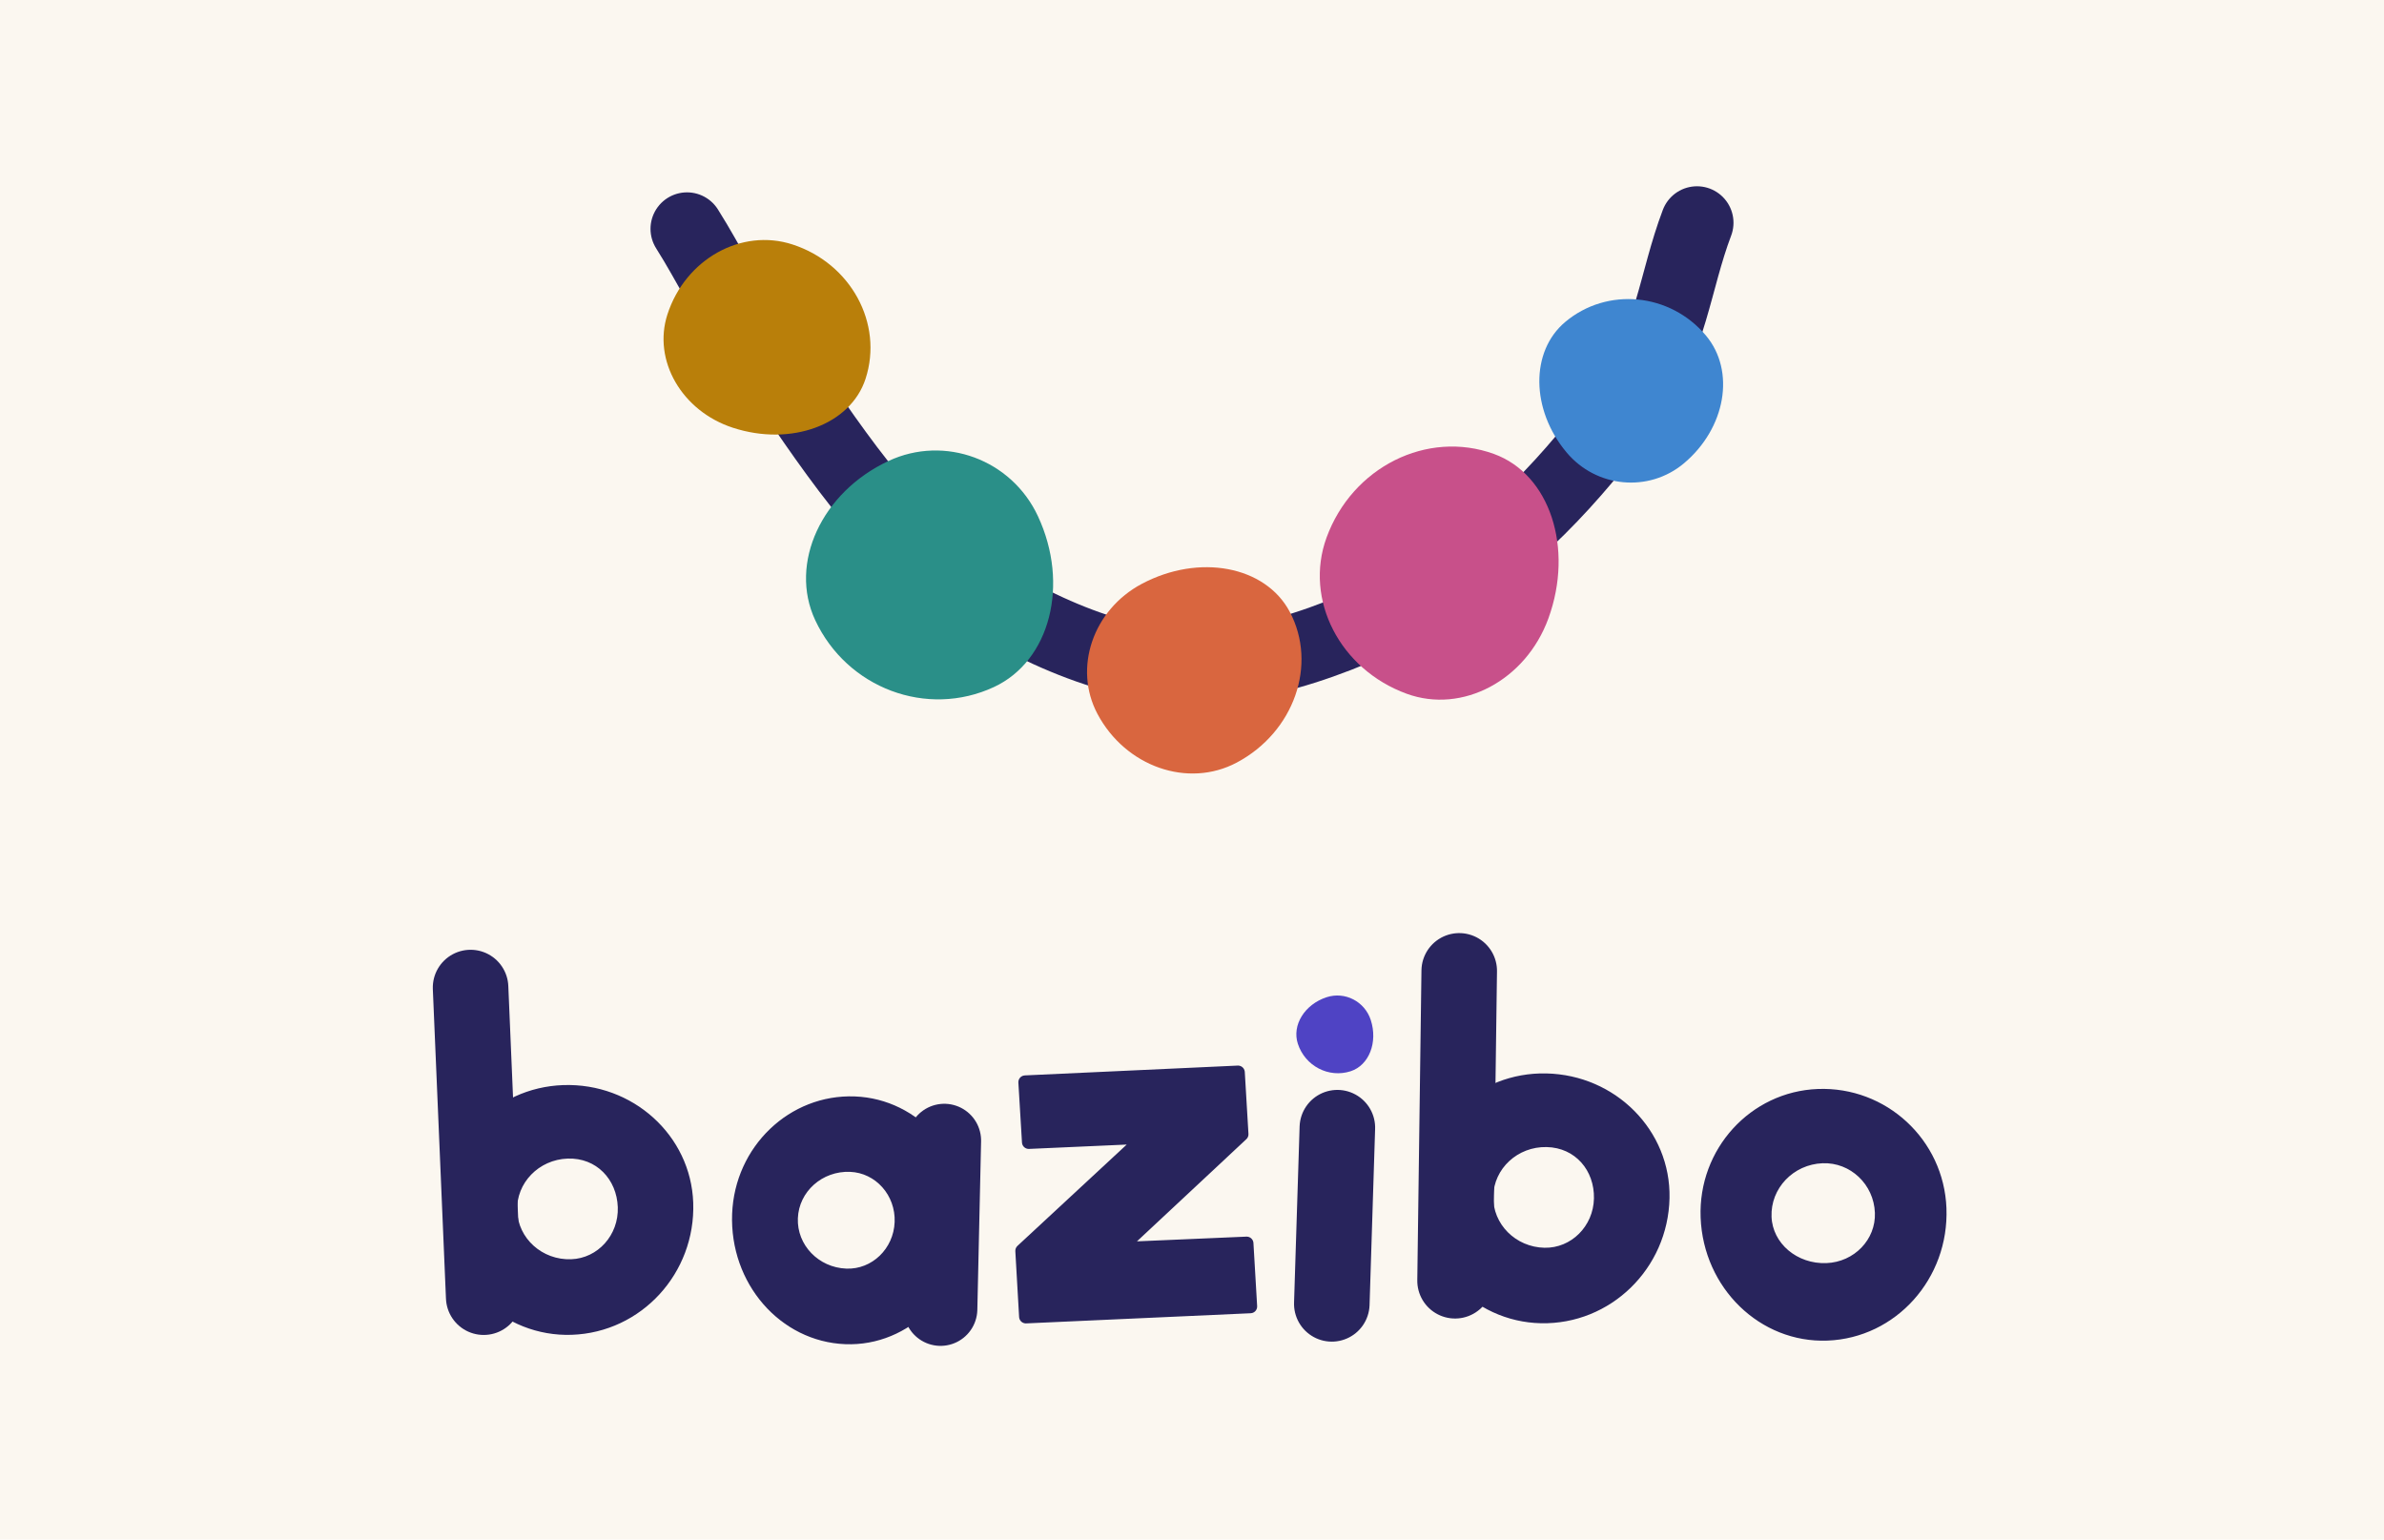
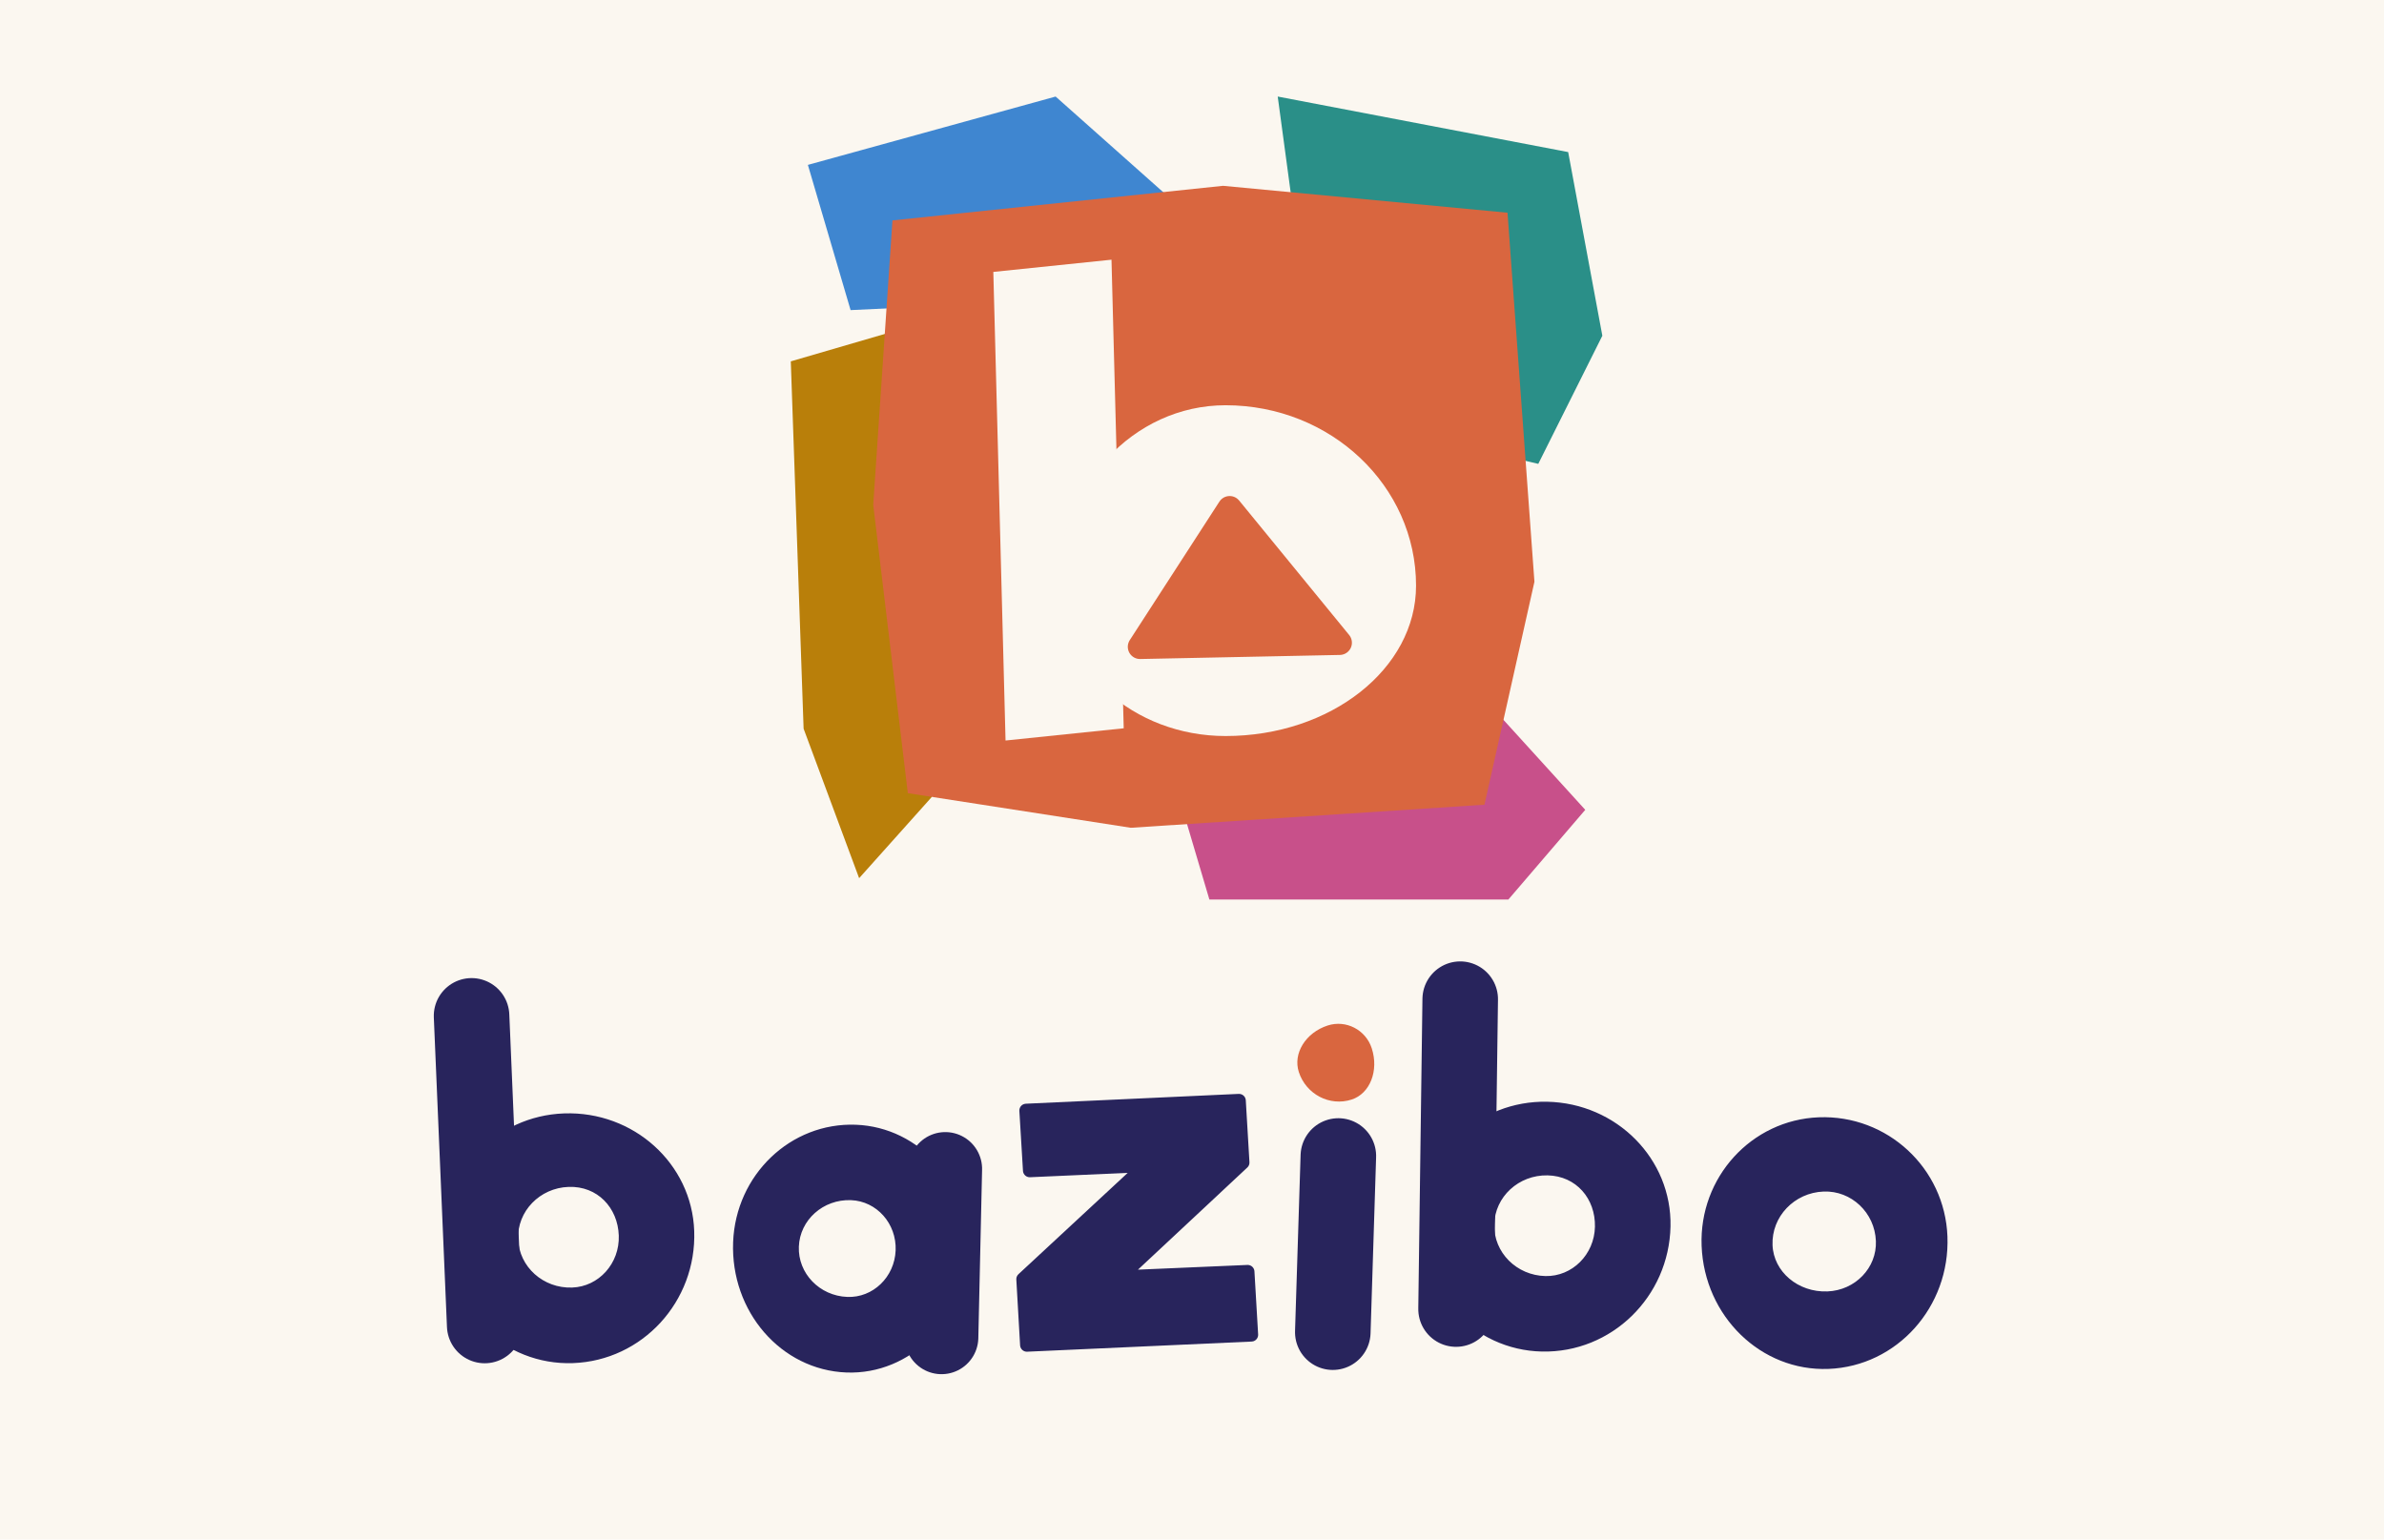
<svg xmlns="http://www.w3.org/2000/svg" viewBox="0 0 480 310" width="480" height="310" role="img" aria-labelledby="fl-t">
  <defs>
-     <path id="fl-u1" d="M11.4 0C11.4 4.97 6.3 9 0 9C-5.52 9-10 4.97-10 0C-10-5.97-5.52-10.8 0-10.8C6.3-10.8 11.4-5.97 11.4 0Z" />
-     <path id="fl-u2" d="M9.2 0C9.2 6.19 5.08 11.2 0 11.2C-6.08 11.2-11 6.19-11 0C-11-5.14-6.08-9.3 0-9.3C5.08-9.3 9.2-5.14 9.2 0Z" />
-     <path id="fl-u3" d="M10.6 0C10.6 5.41 5.85 9.8 0 9.8C-5.08 9.8-9.2 5.41-9.2 0C-9.2-6.35-5.08-11.5 0-11.5C5.85-11.5 10.6-6.35 10.6 0Z" />
+     <g id="fl-mark">
+       <path d="M3 10L32 2L45.5 14L40 25.5L8 27Z" fill="#3f86d0" />
+       <path d="M58 2L92 8.5L96 30L88.5 45L63 39Z" fill="#2a8f88" />
+       <path d="M1 33L13 29.5L17.5 84L9 93.5L2.5 76Z" fill="#b97f0a" />
+       <path d="M46 82.5L84 74.5L94 85.5L85 96L50 96Z" fill="#c8508a" />
+       <g transform="translate(4.8 4.8) scale(0.9)">
+         <path d="M9 13L52 8.5L89 12L92.5 60L86 89L40 92L11 87.5L6.5 50Z" fill="#d9663f" />
+         <g transform="translate(-6.5 -1.5) scale(1.06)">
+           <path d="M27 20L41.5 18.5L43 76L28.5 77.5Z" fill="#fbf7f0" />
+           <path transform="translate(55.5 58.5) scale(2.05)" d="M11.4 0C11.4 4.97 6.3 9 0 9C-5.52 9-10 4.97-10 0C-10-5.97-5.52-10.8 0-10.8C6.3-10.8 11.4-5.97 11.4 0Z" fill="#fbf7f0" />
+           <path d="M56 49L69.5 65.5L45 66Z" fill="#d9663f" stroke="#d9663f" stroke-width="3" stroke-linejoin="round" />
+         </g>
+       </g>
+     </g>
    <g id="fl-b">
      <path d="M10 -88.5L10.6 -8.5" fill="none" stroke-width="19.5" stroke-linecap="round" />
      <path fill-rule="evenodd" d="M65 -31C65 -13.05 50.67 1.5 33 1.5C15.6 1.5 1.5 -13.05 1.5 -31C1.5 -48.12 15.6 -62 33 -62C50.67 -62 65 -48.12 65 -31ZM46.5 -30.5C46.5 -23.04 40.68 -17 33.5 -17C25.77 -17 19.5 -23.04 19.5 -30.5C19.5 -37.96 25.77 -44 33.5 -44C41.23 -44 46.5 -37.96 46.5 -30.5Z" />
    </g>
    <g id="fl-a">
      <path fill-rule="evenodd" d="M59.5 -31C59.5 -13.33 46.29 1 30 1C13.43 1 0 -13.33 0 -31C0 -48.12 13.43 -62 30 -62C46.29 -62 59.5 -48.12 59.5 -31ZM42 -30.5C42 -23.32 36.4 -17.5 29.5 -17.5C22.04 -17.5 16 -23.32 16 -30.5C16 -37.68 22.04 -43.5 29.5 -43.5C36.4 -43.5 42 -37.68 42 -30.5Z" />
      <path d="M53.5 -52L54.2 -8.5" fill="none" stroke-width="19" stroke-linecap="round" />
    </g>
    <path id="fl-z" stroke-width="3.5" stroke-linejoin="round" d="M3 -61.5L58 -62.5L58.5 -46.5L26 -17.8L59 -18.3L59.5 -2L1.5 -1L1 -18L33.5 -46.5L3.5 -46Z" />
    <path id="fl-i" d="M9.75 -54L10.3 -8.5" fill="none" stroke-width="19.5" stroke-linecap="round" />
    <path id="fl-o" fill-rule="evenodd" d="M62.5 -31C62.5 -13.05 48.4 1.5 31 1.5C13.88 1.5 0 -13.05 0 -31C0 -48.4 13.88 -62.5 31 -62.5C48.4 -62.5 62.5 -48.4 62.5 -31ZM45 -30.5C45 -23.32 38.96 -17.5 31.5 -17.5C23.66 -17.5 17.3 -23.32 17.3 -30.5C17.3 -38.12 23.66 -44.3 31.5 -44.3C38.96 -44.3 45 -38.12 45 -30.5Z" />
+     <path id="fl-bead" d="M9.2 0C9.2 6.19 5.08 11.2 0 11.2C-6.08 11.2-11 6.19-11 0C-11-5.14-6.08-9.3 0-9.3C5.08-9.3 9.2-5.14 9.2 0Z" />
  </defs>
  <rect width="480" height="310" fill="#fbf7f0" />
-   <g transform="translate(122.4 -20.07) scale(2.45)">
-     <path d="M6.5 27C8.5 30.17 9.08 31.92 12.5 36.5C15.75 40.83 21.17 50.08 27 54.5C32.83 58.92 40.5 62.75 47.5 63C54.5 63.25 62.92 59.67 69 56C75.08 52.33 80.58 45.92 84 41C87.42 36.08 87.67 31.33 89.5 26.5" fill="none" stroke="#28245c" stroke-width="6" stroke-linecap="round" />
-     <use href="#fl-u1" transform="translate(12.5 36.5) rotate(18) scale(0.8)" fill="#b97f0a" />
-     <use href="#fl-u2" transform="translate(27 54.5) rotate(-25) scale(1)" fill="#2a8f88" />
-     <use href="#fl-u3" transform="translate(47.5 63) rotate(62) scale(0.84)" fill="#d9663f" />
-     <use href="#fl-u1" transform="translate(69 56) rotate(-70) scale(0.98)" fill="#c8508a" />
-     <use href="#fl-u2" transform="translate(84 41) rotate(140) scale(0.74)" fill="#3f86d0" />
-   </g>
-   <g transform="translate(80.7 178.3) scale(0.78)">
+   <use href="#fl-mark" transform="translate(157.5 16) scale(1.72)" />
+   <g transform="translate(80.9 184) scale(0.78)">
    <g fill="#28245c" stroke="#28245c">
      <use href="#fl-b" transform="translate(10 114) rotate(-2 33 -31)" />
      <use href="#fl-a" transform="translate(86 117) rotate(2.2 32 -31)" />
      <use href="#fl-z" transform="translate(159 111.5) rotate(-1.6 30 -31)" />
      <use href="#fl-i" transform="translate(231 116.5) rotate(2.5 10 -31)" />
      <use href="#fl-b" transform="translate(262 111) rotate(1.2 33 -31)" />
      <use href="#fl-o" transform="translate(336 115.5) rotate(-2.2 31 -31)" />
    </g>
-     <use href="#fl-u2" transform="translate(241.8 37.5) rotate(-18) scale(0.98)" fill="#4f43c4" />
+     <use href="#fl-bead" transform="translate(241.8 37.5) rotate(-18) scale(0.98)" fill="#d9663f" />
  </g>
</svg>
